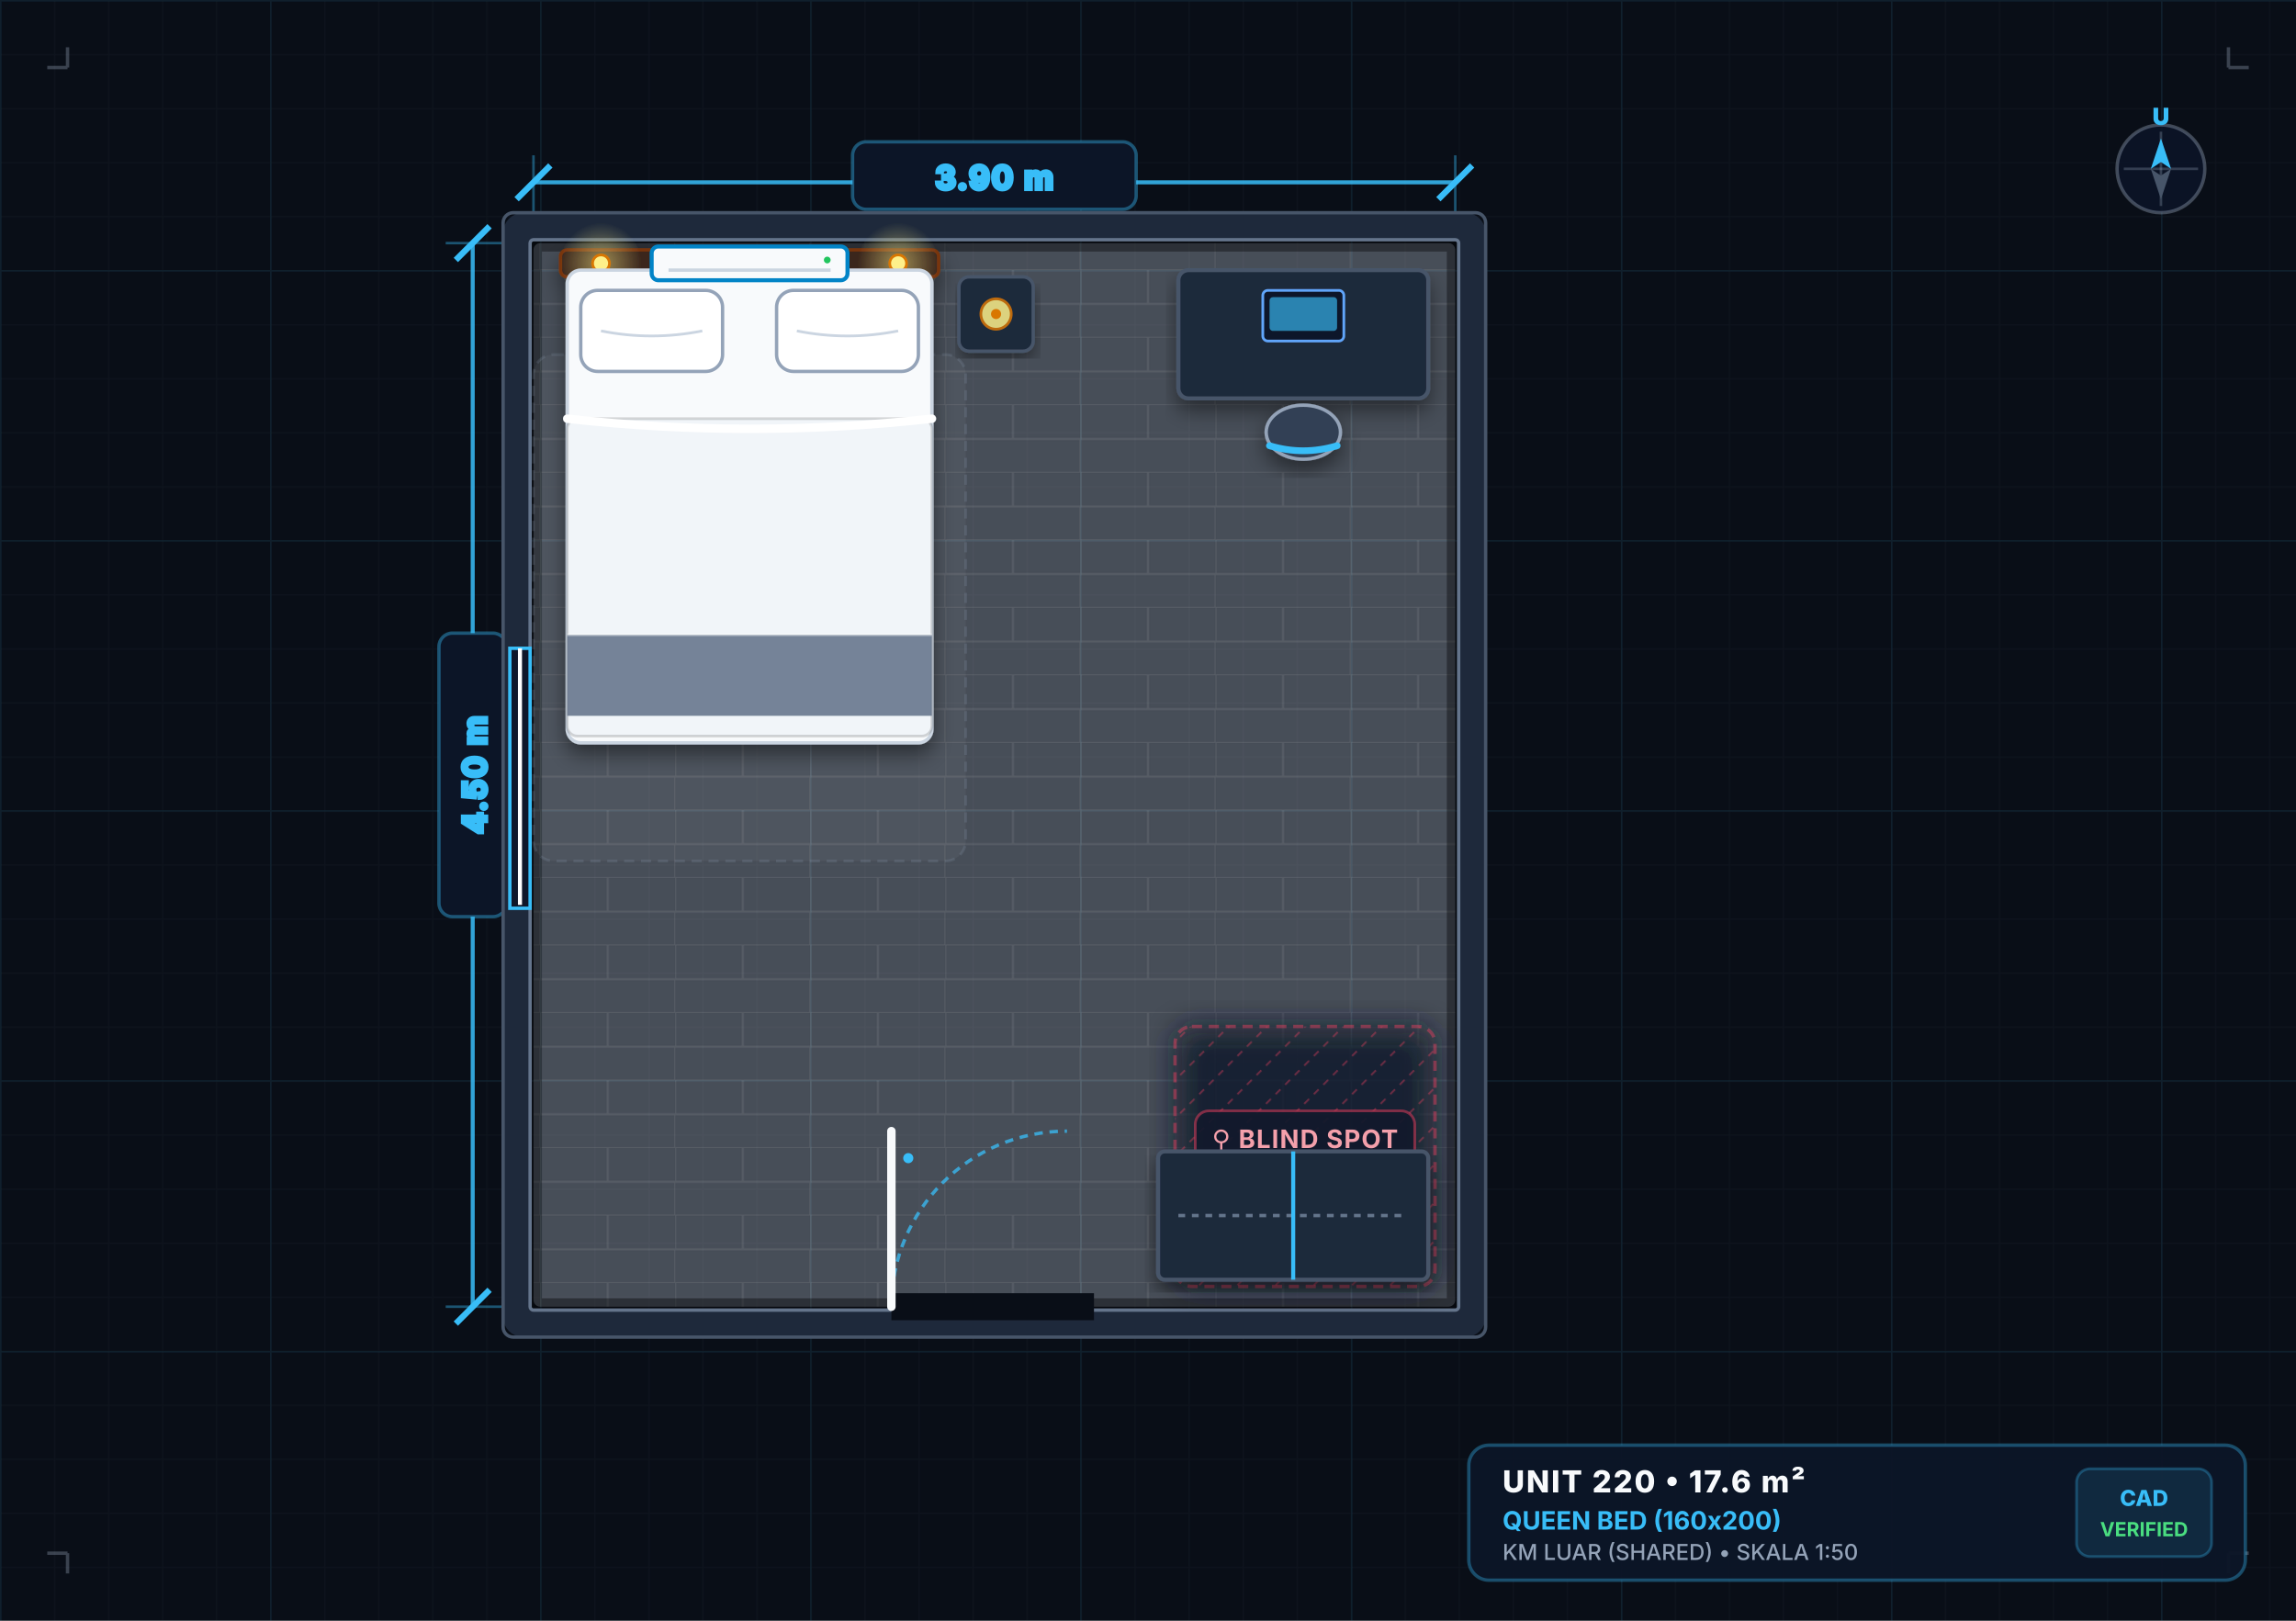
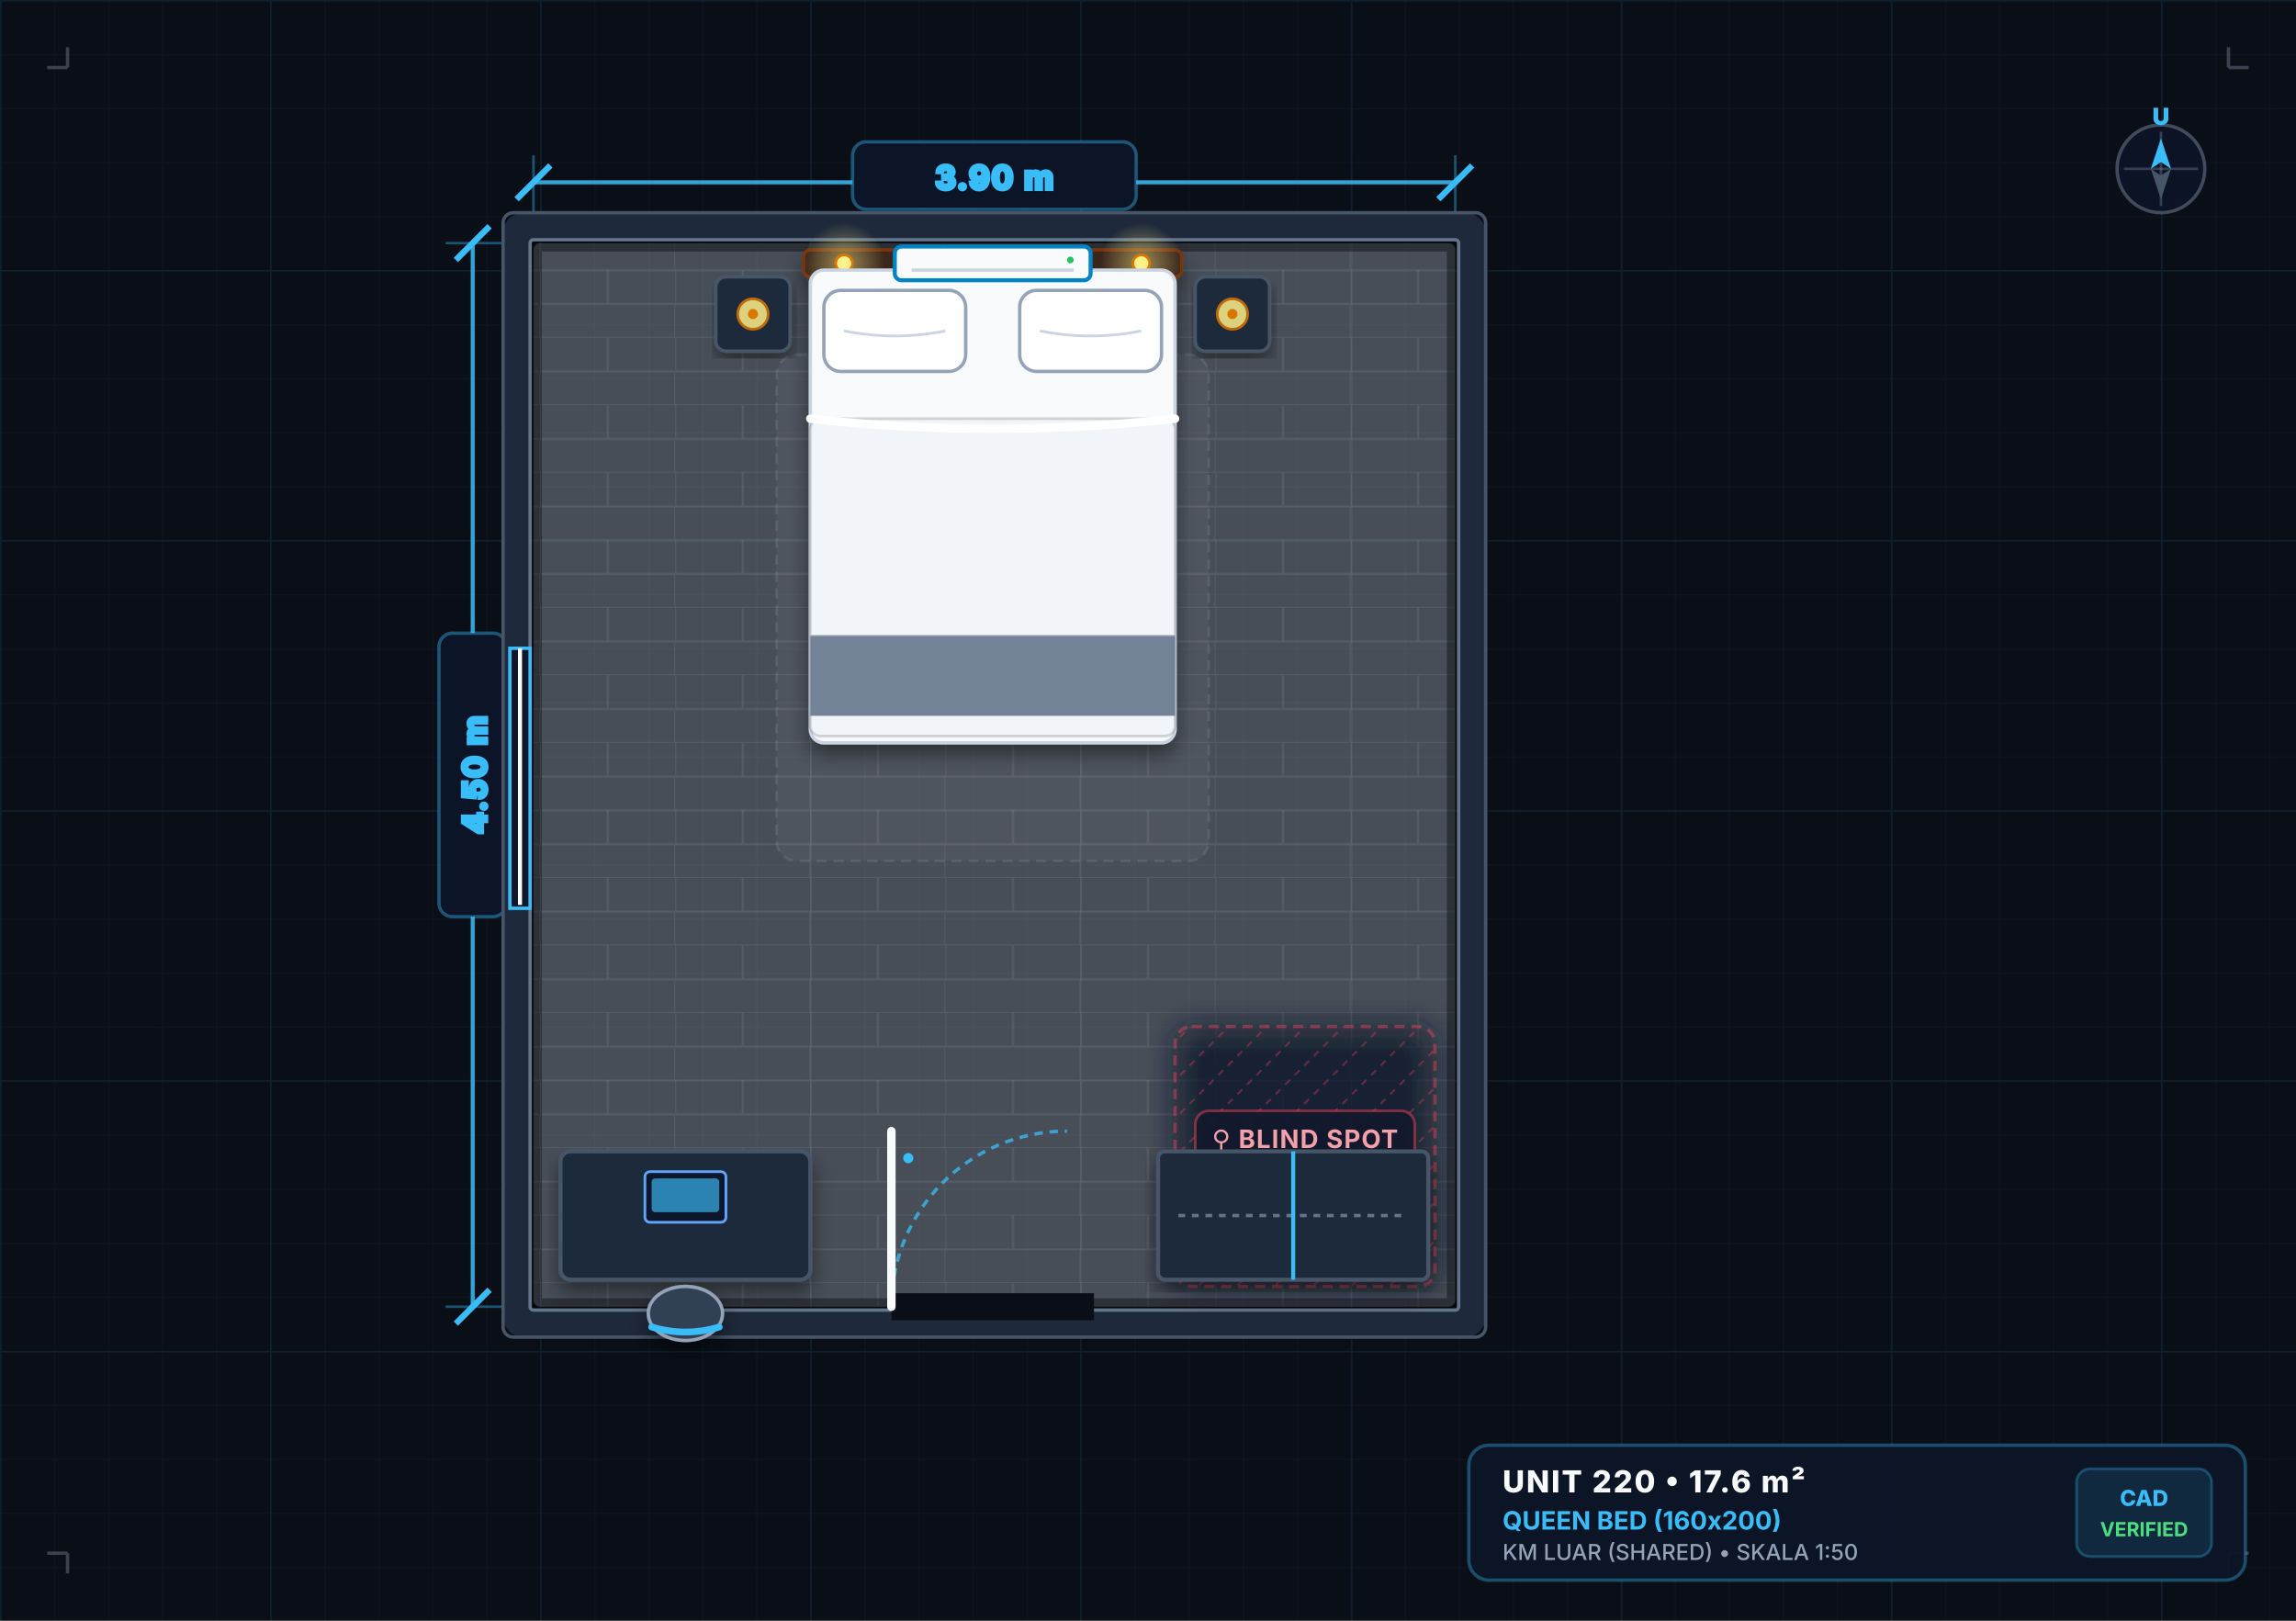
<svg xmlns="http://www.w3.org/2000/svg" viewBox="0 0 680 480" width="100%" height="100%" style="background:#090e17; border-radius:14px; font-family:'Inter',system-ui,-apple-system,sans-serif;">
  <defs>
    <pattern id="grid_cad_70" width="16" height="16" patternUnits="userSpaceOnUse">
      <path d="M 16 0 L 0 0 0 16" fill="none" stroke="rgba(148, 163, 184, 0.04)" stroke-width="0.75" />
    </pattern>
    <pattern id="grid_major_70" width="80" height="80" patternUnits="userSpaceOnUse">
      <path d="M 80 0 L 0 0 0 80" fill="none" stroke="rgba(56, 189, 248, 0.07)" stroke-width="1" />
    </pattern>
    <pattern id="parquet_70" width="40" height="20" patternUnits="userSpaceOnUse">
      <rect width="40" height="20" fill="#cbd5e1" fill-opacity="0.32" />
      <path d="M 0 10 L 40 10 M 20 0 L 20 10 M 0 20 L 40 20 M 40 10 L 40 20 M 0 0 L 0 10" fill="none" stroke="rgba(255, 255, 255, 0.08)" stroke-width="0.6" />
    </pattern>
    <pattern id="bm_tile_70" width="12" height="12" patternUnits="userSpaceOnUse">
      <rect width="12" height="12" fill="#0f2338" />
      <path d="M 12 0 L 0 0 0 12" fill="none" stroke="rgba(56, 189, 248, 0.22)" stroke-width="0.6" />
    </pattern>
    <filter id="frost_blur_70" x="-10%" y="-10%" width="120%" height="120%">
      <feGaussianBlur stdDeviation="4.5" result="blur" />
    </filter>
    <pattern id="blind_hatch_70" width="8" height="8" patternTransform="rotate(45 0 0)" patternUnits="userSpaceOnUse">
      <line x1="0" y1="0" x2="0" y2="8" stroke="rgba(244, 63, 94, 0.35)" stroke-width="1.2" stroke-dasharray="2 2" />
    </pattern>
    <radialGradient id="lamp_glow_70">
      <stop offset="0%" stop-color="#fef08a" stop-opacity="0.5" />
      <stop offset="100%" stop-color="#fef08a" stop-opacity="0" />
    </radialGradient>
    <filter id="drop_shadow_70" x="-5%" y="-5%" width="115%" height="115%">
      <feDropShadow dx="0" dy="3" stdDeviation="3" flood-color="#000000" flood-opacity="0.45" />
    </filter>
  </defs>
  <rect width="680" height="480" fill="#090e17" />
  <rect width="680" height="480" fill="url(#grid_cad_70)" />
  <rect width="680" height="480" fill="url(#grid_major_70)" />
  <g stroke="rgba(148, 163, 184, 0.35)" stroke-width="1">
    <path d="M 14 20 L 20 20 M 20 14 L 20 20" />
    <path d="M 666 20 L 660 20 M 660 14 L 660 20" />
    <path d="M 14 460 L 20 460 M 20 466 L 20 460" />
    <path d="M 666 460 L 660 460 M 660 466 L 660 460" />
  </g>
  <g stroke="#38bdf8" stroke-width="1.2">
    <line x1="158" y1="54" x2="431" y2="54" opacity="0.85" />
    <line x1="153" y1="59" x2="163" y2="49" stroke-width="1.8" />
    <line x1="426" y1="59" x2="436" y2="49" stroke-width="1.8" />
    <line x1="158" y1="66" x2="158" y2="46" opacity="0.4" stroke-width="0.75" />
    <line x1="431" y1="66" x2="431" y2="46" opacity="0.4" stroke-width="0.75" />
    <rect x="252.5" y="42" width="84" height="20" rx="4" fill="#0c1527" stroke="rgba(56, 189, 248, 0.4)" stroke-width="1" />
    <text x="294.5" y="56" fill="#38bdf8" font-size="9.5" font-weight="700" text-anchor="middle" letter-spacing="0.5">
      3.90 m
    </text>
  </g>
  <g stroke="#38bdf8" stroke-width="1.2">
    <line x1="140" y1="72" x2="140" y2="387" opacity="0.85" />
    <line x1="135" y1="77" x2="145" y2="67" stroke-width="1.8" />
    <line x1="135" y1="392" x2="145" y2="382" stroke-width="1.8" />
    <line x1="152" y1="72" x2="132" y2="72" opacity="0.4" stroke-width="0.75" />
    <line x1="152" y1="387" x2="132" y2="387" opacity="0.4" stroke-width="0.75" />
    <g transform="translate(140, 229.5)">
      <rect x="-42" y="-10" width="84" height="20" rx="4" fill="#0c1527" stroke="rgba(56, 189, 248, 0.4)" stroke-width="1" transform="rotate(-90)" />
      <text x="0" y="4" fill="#38bdf8" font-size="9.5" font-weight="700" text-anchor="middle" letter-spacing="0.5" transform="rotate(-90)">
        4.50 m
      </text>
    </g>
  </g>
  <rect x="158" y="72" width="273" height="315" rx="2" fill="url(#parquet_70)" />
  <rect x="158" y="72" width="273" height="315" fill="none" stroke="rgba(0, 0, 0, 0.38)" stroke-width="5" />
  <rect x="153" y="67" width="283" height="325" fill="none" stroke="#1e293b" stroke-width="8" rx="2" />
  <rect x="149" y="63" width="291" height="333" fill="none" stroke="#475569" stroke-width="1" rx="3" />
  <rect x="157" y="71" width="275" height="317" fill="none" stroke="#64748b" stroke-width="1" rx="1" />
  <g id="unsure_zone" opacity="0.95">
    <rect x="348" y="304" width="77" height="77" rx="5" fill="rgba(15, 23, 42, 0.85)" filter="url(#frost_blur_70)" />
    <rect x="348" y="304" width="77" height="77" rx="5" fill="url(#blind_hatch_70)" stroke="rgba(244, 63, 94, 0.45)" stroke-width="1" stroke-dasharray="3 2" />
    <rect x="354" y="329" width="65" height="26" rx="4" fill="rgba(15, 23, 42, 0.94)" stroke="rgba(244, 63, 94, 0.5)" stroke-width="0.8" />
    <text x="386.5" y="340" fill="#fda4af" font-size="7.5" font-weight="700" text-anchor="middle" letter-spacing="0.3">
      ⚲ BLIND SPOT
    </text>
    <text x="386.5" y="349" fill="#94a3b8" font-size="6" font-weight="500" text-anchor="middle">
      Sudut Terbatas Kamera
    </text>
  </g>
-   <rect x="158" y="105" width="128" height="150" rx="6" fill="rgba(255, 255, 255, 0.04)" stroke="rgba(148, 163, 184, 0.18)" stroke-width="0.8" stroke-dasharray="3 2" />
+   <rect x="230" y="105" width="128" height="150" rx="6" fill="rgba(255, 255, 255, 0.04)" stroke="rgba(148, 163, 184, 0.18)" stroke-width="0.8" stroke-dasharray="3 2" />
  <g id="bed_unit" filter="url(#drop_shadow_70)">
-     <rect x="166" y="74" width="112" height="8" rx="2" fill="#3b271d" stroke="#78350f" stroke-width="1" />
-     <circle cx="178" cy="78" r="12" fill="url(#lamp_glow_70)" />
-     <circle cx="266" cy="78" r="12" fill="url(#lamp_glow_70)" />
-     <circle cx="178" cy="78" r="2.5" fill="#fef08a" stroke="#d97706" stroke-width="0.8" />
-     <circle cx="266" cy="78" r="2.5" fill="#fef08a" stroke="#d97706" stroke-width="0.8" />
-     <rect x="168" y="80" width="108" height="140" rx="4" fill="#f8fafc" stroke="#cbd5e1" stroke-width="1" />
-     <rect x="168" y="124" width="108" height="94" rx="3" fill="#f1f5f9" stroke="rgba(0,0,0,0.15)" stroke-width="0.8" />
-     <path d="M 168 124 Q 222.0 130 276 124" fill="none" stroke="#ffffff" stroke-width="2.5" stroke-linecap="round" />
-     <rect x="168" y="188" width="108" height="24" fill="#64748b" opacity="0.88" />
-     <line x1="168" y1="188" x2="276" y2="188" stroke="rgba(255,255,255,0.4)" stroke-width="0.8" />
-     <rect x="172" y="86" width="42" height="24" rx="5" fill="#ffffff" stroke="#94a3b8" stroke-width="1" />
-     <path d="M 178 98 Q 193.0 101 208 98" fill="none" stroke="#cbd5e1" stroke-width="0.8" />
-     <rect x="230" y="86" width="42" height="24" rx="5" fill="#ffffff" stroke="#94a3b8" stroke-width="1" />
-     <path d="M 236 98 Q 251.0 101 266 98" fill="none" stroke="#cbd5e1" stroke-width="0.8" />
+     <rect x="238" y="74" width="112" height="8" rx="2" fill="#3b271d" stroke="#78350f" stroke-width="1" />
+     <circle cx="250" cy="78" r="12" fill="url(#lamp_glow_70)" />
+     <circle cx="338" cy="78" r="12" fill="url(#lamp_glow_70)" />
+     <circle cx="250" cy="78" r="2.5" fill="#fef08a" stroke="#d97706" stroke-width="0.8" />
+     <circle cx="338" cy="78" r="2.5" fill="#fef08a" stroke="#d97706" stroke-width="0.8" />
+     <rect x="240" y="80" width="108" height="140" rx="4" fill="#f8fafc" stroke="#cbd5e1" stroke-width="1" />
+     <rect x="240" y="124" width="108" height="94" rx="3" fill="#f1f5f9" stroke="rgba(0,0,0,0.15)" stroke-width="0.8" />
+     <path d="M 240 124 Q 294.0 130 348 124" fill="none" stroke="#ffffff" stroke-width="2.5" stroke-linecap="round" />
+     <rect x="240" y="188" width="108" height="24" fill="#64748b" opacity="0.88" />
+     <line x1="240" y1="188" x2="348" y2="188" stroke="rgba(255,255,255,0.4)" stroke-width="0.8" />
+     <rect x="244" y="86" width="42" height="24" rx="5" fill="#ffffff" stroke="#94a3b8" stroke-width="1" />
+     <path d="M 250 98 Q 265.0 101 280 98" fill="none" stroke="#cbd5e1" stroke-width="0.8" />
+     <rect x="302" y="86" width="42" height="24" rx="5" fill="#ffffff" stroke="#94a3b8" stroke-width="1" />
+     <path d="M 308 98 Q 323.0 101 338 98" fill="none" stroke="#cbd5e1" stroke-width="0.8" />
  </g>
  <g filter="url(#drop_shadow_70)">
-     <rect x="284" y="82" width="22" height="22" rx="3" fill="#1e293b" stroke="#475569" stroke-width="1" />
-     <circle cx="295" cy="93" r="4.5" fill="#fef08a" stroke="#d97706" stroke-width="0.8" opacity="0.85" />
-     <circle cx="295" cy="93" r="1.5" fill="#d97706" />
+     <rect x="212" y="82" width="22" height="22" rx="3" fill="#1e293b" stroke="#475569" stroke-width="1" />
+     <circle cx="223" cy="93" r="4.5" fill="#fef08a" stroke="#d97706" stroke-width="0.8" opacity="0.85" />
+     <circle cx="223" cy="93" r="1.5" fill="#d97706" />
+   </g>
+   <g filter="url(#drop_shadow_70)">
+     <rect x="354" y="82" width="22" height="22" rx="3" fill="#1e293b" stroke="#475569" stroke-width="1" />
+     <circle cx="365" cy="93" r="4.5" fill="#fef08a" stroke="#d97706" stroke-width="0.8" opacity="0.85" />
+     <circle cx="365" cy="93" r="1.5" fill="#d97706" />
  </g>
  <g id="wardrobe" filter="url(#drop_shadow_70)">
    <rect x="343" y="341" width="80" height="38" rx="2" fill="#1e293b" stroke="#475569" stroke-width="1.2" />
    <line x1="349" y1="360.0" x2="417" y2="360.0" stroke="#64748b" stroke-width="1" stroke-dasharray="2 2" />
    <line x1="383.0" y1="341" x2="383.0" y2="379" stroke="#38bdf8" stroke-width="1.2" />
  </g>
  <g id="desk_setup" filter="url(#drop_shadow_70)">
-     <rect x="349" y="80" width="74" height="38" rx="3" fill="#1e293b" stroke="#475569" stroke-width="1.2" />
-     <rect x="374.0" y="86" width="24" height="15" rx="1.5" fill="#0f172a" stroke="#60a5fa" stroke-width="0.8" />
-     <rect x="376.0" y="88" width="20" height="10" rx="1" fill="#38bdf8" opacity="0.65" />
-     <ellipse cx="386.0" cy="128" rx="11" ry="8" fill="#334155" stroke="#94a3b8" stroke-width="1" />
-     <path d="M 376.0 132 Q 386.0 135 396.0 132" fill="none" stroke="#38bdf8" stroke-width="2" stroke-linecap="round" />
+     <rect x="166" y="341" width="74" height="38" rx="3" fill="#1e293b" stroke="#475569" stroke-width="1.2" />
+     <rect x="191.0" y="347" width="24" height="15" rx="1.5" fill="#0f172a" stroke="#60a5fa" stroke-width="0.8" />
+     <rect x="193.0" y="349" width="20" height="10" rx="1" fill="#38bdf8" opacity="0.65" />
+     <ellipse cx="203.0" cy="389" rx="11" ry="8" fill="#334155" stroke="#94a3b8" stroke-width="1" />
+     <path d="M 193.0 393 Q 203.0 396 213.0 393" fill="none" stroke="#38bdf8" stroke-width="2" stroke-linecap="round" />
  </g>
  <g id="ac_unit">
-     <rect x="193" y="73" width="58" height="10" rx="2" fill="#f8fafc" stroke="#0284c7" stroke-width="1.2" />
-     <line x1="198" y1="80" x2="246" y2="80" stroke="#cbd5e1" stroke-width="1" />
-     <circle cx="245" cy="77" r="1" fill="#22c55e" />
+     <rect x="265" y="73" width="58" height="10" rx="2" fill="#f8fafc" stroke="#0284c7" stroke-width="1.2" />
+     <line x1="270" y1="80" x2="318" y2="80" stroke="#cbd5e1" stroke-width="1" />
+     <circle cx="317" cy="77" r="1" fill="#22c55e" />
  </g>
  <g id="window_left">
    <rect x="151" y="192" width="6" height="77" fill="#0f172a" stroke="#38bdf8" stroke-width="1" />
    <line x1="154" y1="192" x2="154" y2="268" stroke="#ffffff" stroke-width="1.2" />
  </g>
  <g id="main_door">
    <rect x="264" y="383" width="60" height="8" fill="#090e17" />
    <path d="M 264 387 A 52 52 0 0 1 316 335" fill="none" stroke="#38bdf8" stroke-width="1" stroke-dasharray="2.5 2" opacity="0.75" />
    <line x1="264" y1="387" x2="264" y2="335" stroke="#f8fafc" stroke-width="2.5" stroke-linecap="round" />
    <circle cx="269" cy="343" r="1.5" fill="#38bdf8" />
  </g>
  <g id="title_block" transform="translate(435, 428)">
    <rect x="0" y="0" width="230" height="40" rx="6" fill="rgba(12, 21, 39, 0.96)" stroke="rgba(56, 189, 248, 0.35)" stroke-width="1" />
    <text x="10" y="14" fill="#f8fafc" font-size="9" font-weight="800" letter-spacing="0.5">
      UNIT 220 • 17.6 m²
    </text>
    <text x="10" y="25" fill="#38bdf8" font-size="7.5" font-weight="700">
      QUEEN BED (160x200)
    </text>
    <text x="10" y="34" fill="#94a3b8" font-size="6.5" font-weight="500">
      KM LUAR (SHARED) • SKALA 1:50
    </text>
    <rect x="180" y="7" width="40" height="26" rx="4" fill="rgba(56, 189, 248, 0.12)" stroke="rgba(56, 189, 248, 0.3)" stroke-width="0.8" />
    <text x="200" y="18" fill="#38bdf8" font-size="6.5" font-weight="800" text-anchor="middle">CAD</text>
    <text x="200" y="27" fill="#4ade80" font-size="5.8" font-weight="700" text-anchor="middle">VERIFIED</text>
  </g>
  <g id="north_compass" transform="translate(625, 35)">
    <circle cx="15" cy="15" r="13" fill="rgba(12, 21, 39, 0.9)" stroke="rgba(148, 163, 184, 0.4)" stroke-width="1" />
    <line x1="15" y1="4" x2="15" y2="26" stroke="rgba(148, 163, 184, 0.3)" stroke-width="0.75" />
    <line x1="4" y1="15" x2="26" y2="15" stroke="rgba(148, 163, 184, 0.3)" stroke-width="0.75" />
    <polygon points="15,6 18,15 15,13 12,15" fill="#38bdf8" />
    <polygon points="15,24 18,15 15,17 12,15" fill="#475569" />
    <text x="15" y="2" fill="#38bdf8" font-size="7" font-weight="900" text-anchor="middle">U</text>
  </g>
</svg>
